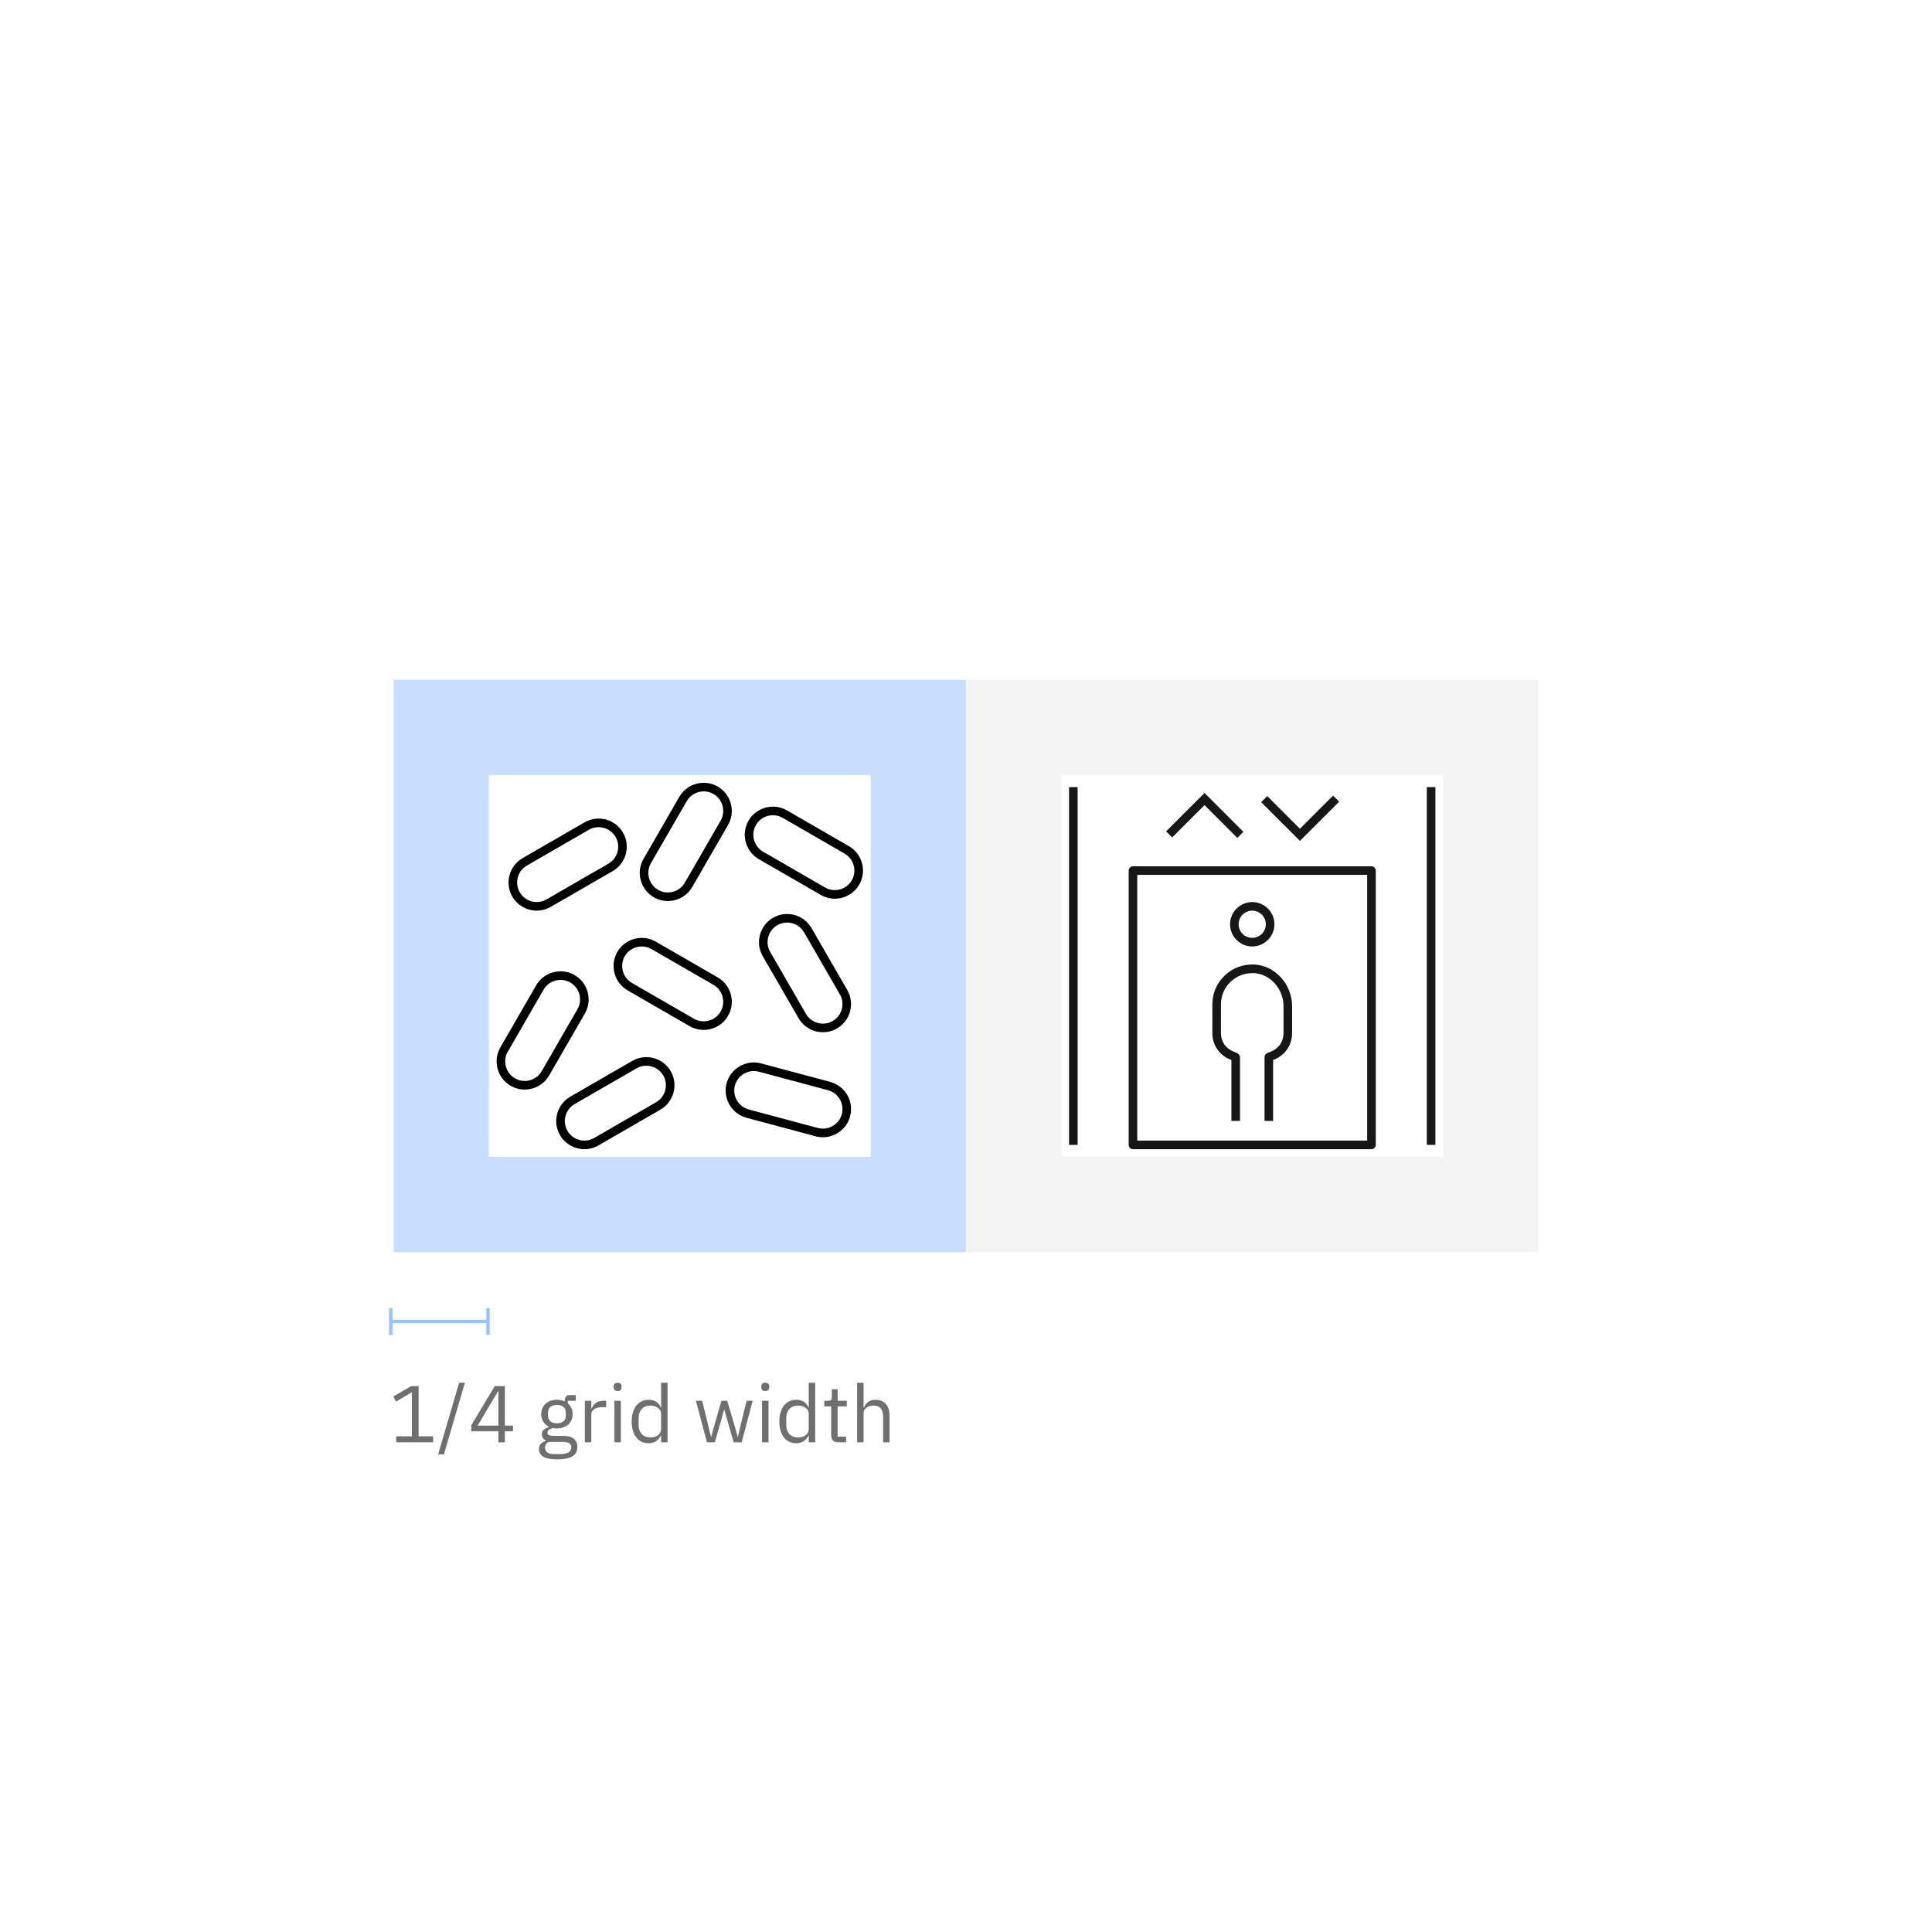
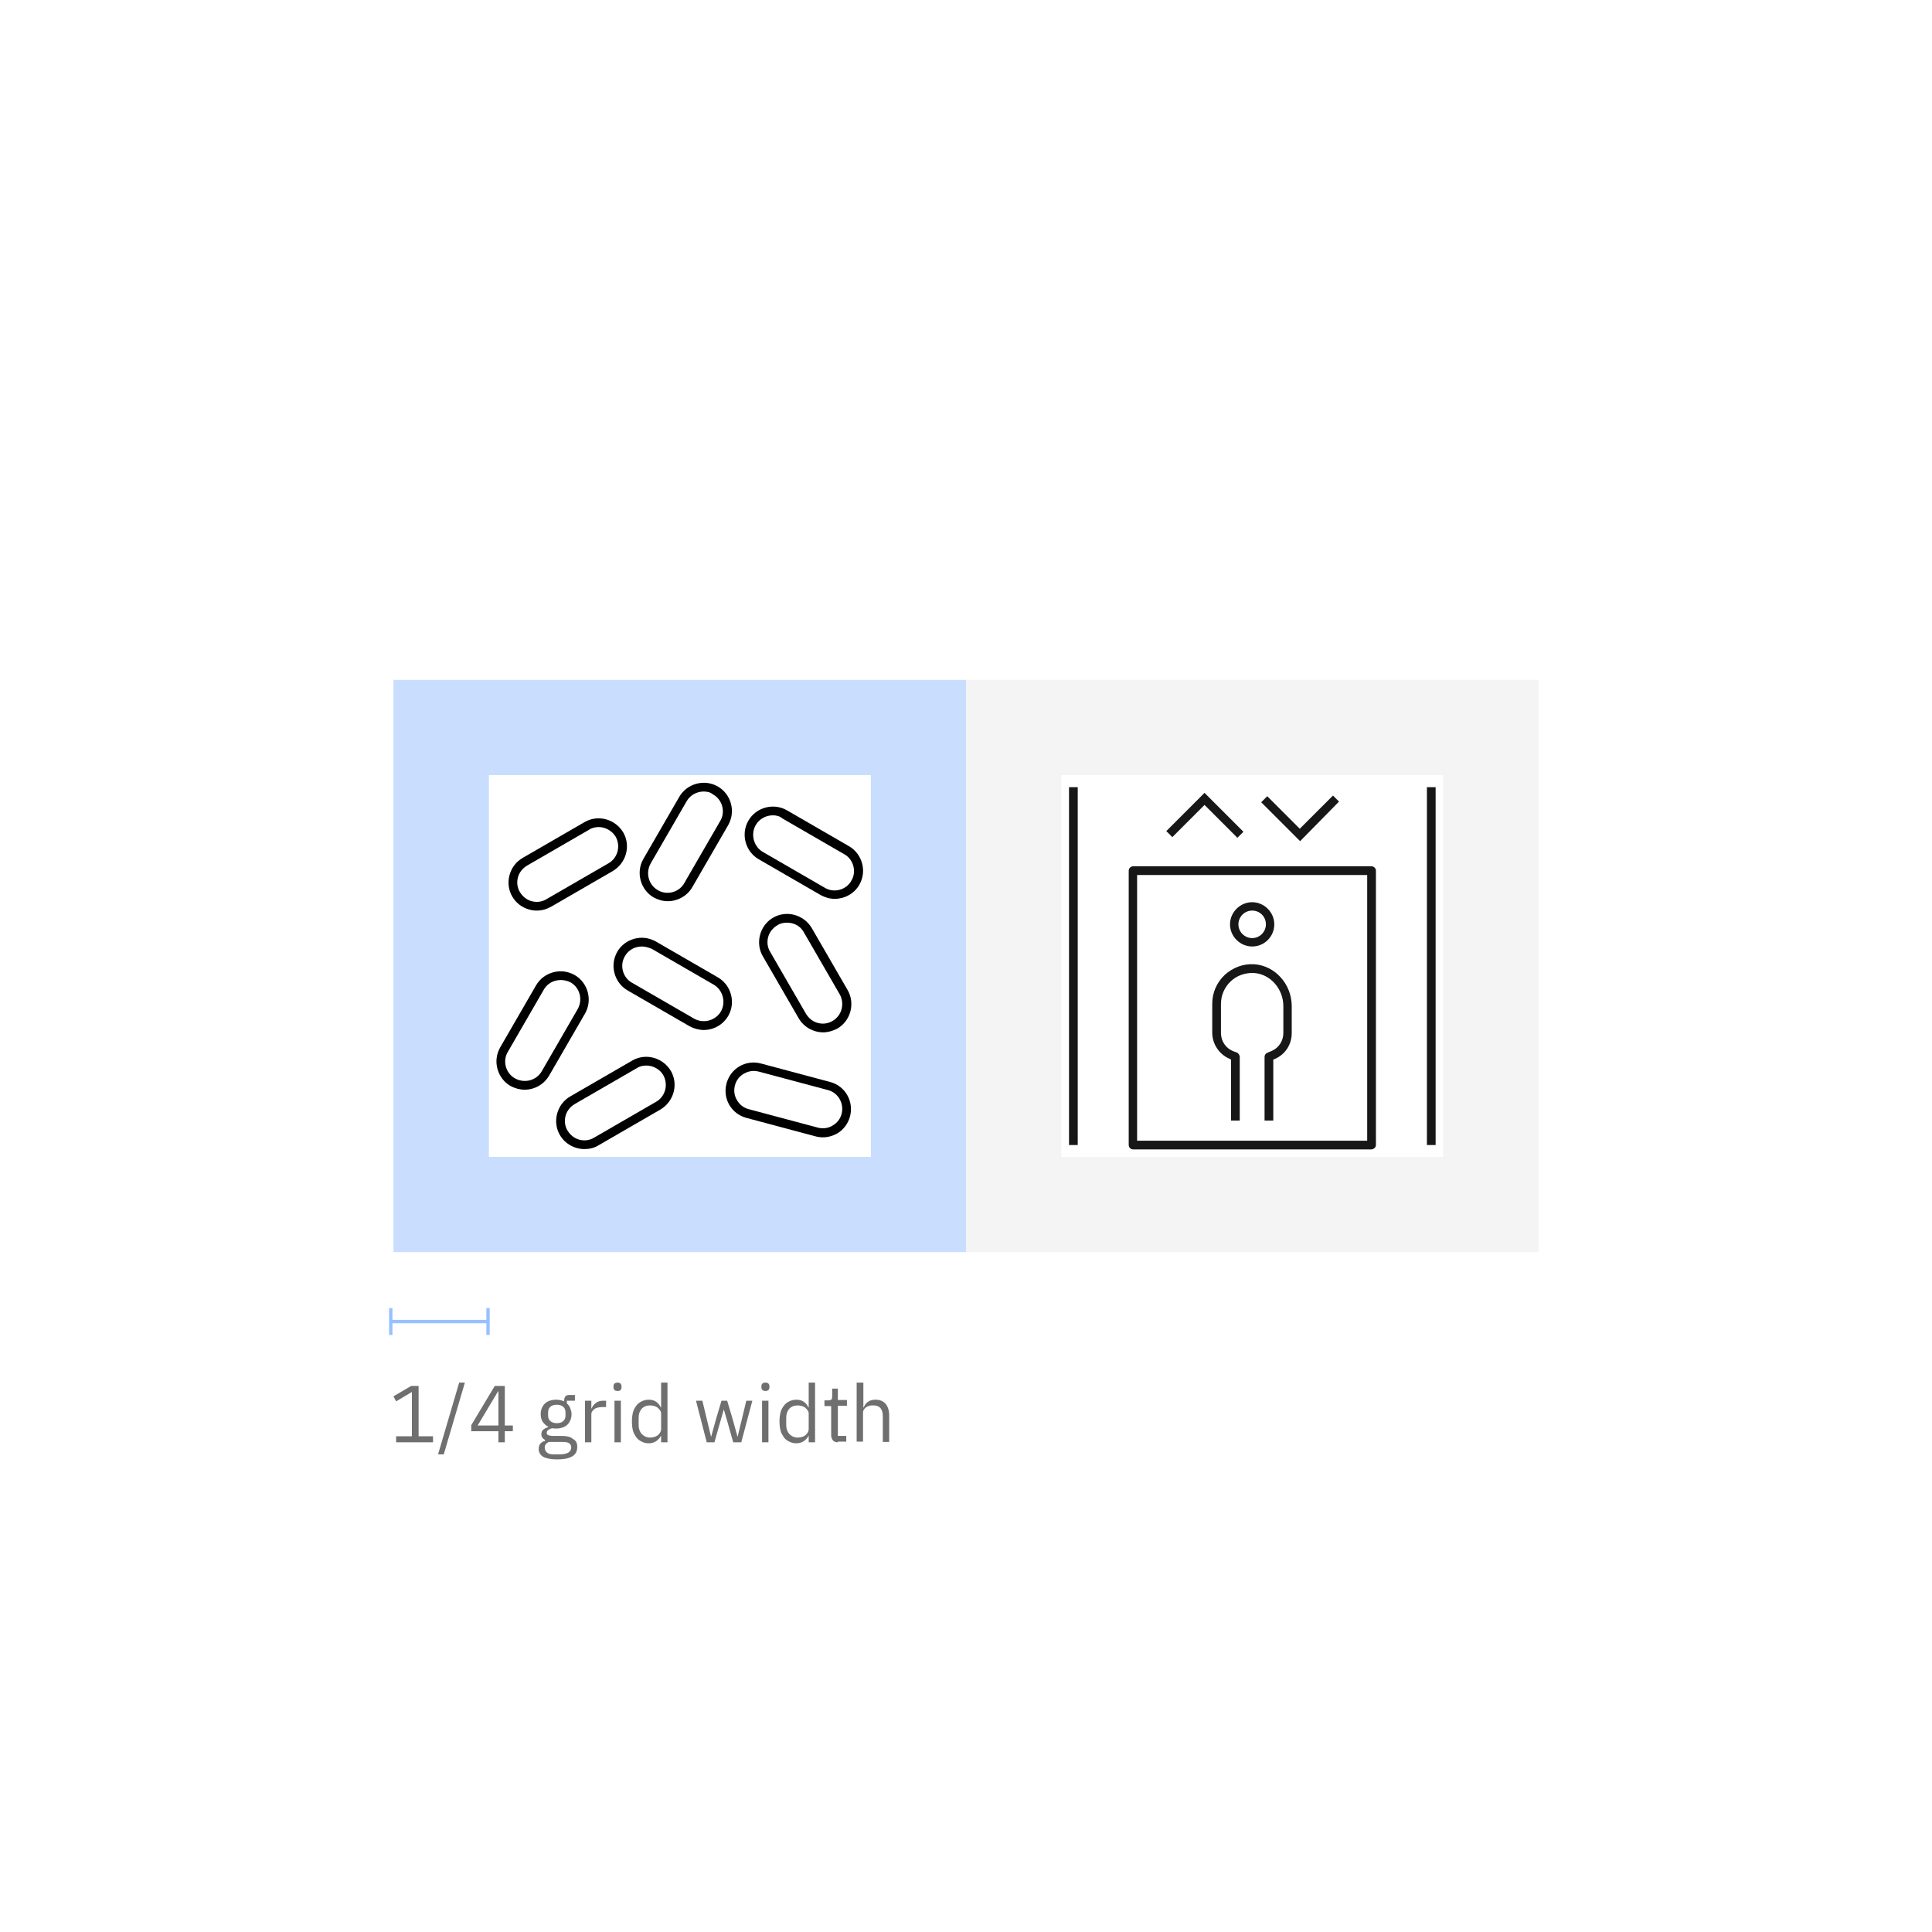
- <svg xmlns="http://www.w3.org/2000/svg" width="288px" height="288px" viewBox="0 0 288 288" version="1.1">
-   <g id="Artboard-Copy-69" stroke="none" stroke-width="1" fill="none" fill-rule="evenodd">
-     <rect id="Rectangle-3-Copy-55" fill="#FFFFFF" x="0" y="0" width="288" height="288" />
+ <svg xmlns="http://www.w3.org/2000/svg" version="1.1" id="Layer_1" x="0px" y="0px" viewBox="0 0 576 576" style="enable-background:new 0 0 576 576;" xml:space="preserve">
+   <style type="text/css">
+ 	.st0{fill-rule:evenodd;clip-rule:evenodd;fill:#FFFFFF;}
+ 	.st1{fill-rule:evenodd;clip-rule:evenodd;fill:#C9DEFF;}
+ 	.st2{fill-rule:evenodd;clip-rule:evenodd;fill:#F4F4F4;}
+ 	.st3{fill-rule:evenodd;clip-rule:evenodd;}
+ 	.st4{fill-rule:evenodd;clip-rule:evenodd;fill:#171717;}
+ 	.st5{fill:#97C1FF;}
+ 	.st6{fill-rule:evenodd;clip-rule:evenodd;fill:#6F6F6F;}
+ </style>
+   <g id="Artboard-Copy-69">
+     <rect id="Rectangle-3-Copy-55" class="st0" width="576" height="576" />
    <g id="Group-24-Copy-2" transform="translate(16, 80)">
-       <polygon id="Fill-1" fill="#FFFFFF" points="0 128 256 128 256 0 0 0" />
-       <path d="M56.889,92.444 L113.778,92.444 L113.778,35.556 L56.889,35.556 L56.889,92.444 Z M42.667,21.333 L42.667,28.444 L42.667,35.556 L42.667,92.444 L42.667,99.556 L42.667,106.667 L128,106.667 L128,99.556 L128,92.444 L128,35.556 L128,28.444 L128,21.333 L42.667,21.333 Z" id="Fill-2" fill="#C9DEFF" />
-       <path d="M142.222,92.444 L199.111,92.444 L199.111,35.556 L142.222,35.556 L142.222,92.444 Z M128,21.333 L128,28.444 L128,35.556 L128,92.444 L128,99.556 L128,106.667 L213.333,106.667 L213.333,99.556 L213.333,92.444 L213.333,35.556 L213.333,28.444 L213.333,21.333 L128,21.333 Z" id="Fill-3" fill="#F4F4F4" />
-       <polygon id="Fill-4" fill="#FFFFFF" points="56.889 92.446 113.778 92.446 113.778 35.557 56.889 35.557" />
+       <polygon id="Fill-1" class="st0" points="16,336 528,336 528,80 16,80   " />
+       <path id="Fill-2" class="st1" d="M129.8,264.9h113.8V151.1H129.8V264.9z M101.3,122.7v14.2v14.2v113.8v14.2v14.2H272v-14.2v-14.2    V151.1v-14.2v-14.2H101.3z" />
+       <path id="Fill-3" class="st2" d="M300.4,264.9h113.8V151.1H300.4V264.9z M272,122.7v14.2v14.2v113.8v14.2v14.2h170.7v-14.2v-14.2    V151.1v-14.2v-14.2H272z" />
+       <polygon id="Fill-4" class="st0" points="129.8,264.9 243.6,264.9 243.6,151.1 129.8,151.1   " />
      <g id="Group-23" transform="translate(57.91289, 36.57956)">
-         <path d="M30.987,1.391 C29.979,1.391 28.996,1.914 28.457,2.845 L23.124,12.084 C22.321,13.478 22.799,15.265 24.191,16.068 C24.863,16.456 25.649,16.557 26.402,16.354 C27.158,16.154 27.787,15.67 28.173,15 L33.506,5.762 C33.894,5.09 33.997,4.306 33.794,3.551 C33.592,2.797 33.112,2.168 32.44,1.78 C31.983,1.515 31.481,1.391 30.987,1.391 M25.634,17.736 C24.909,17.736 24.194,17.547 23.551,17.176 C21.547,16.02 20.859,13.448 22.017,11.444 L27.35,2.207 C28.505,0.203 31.076,-0.486 33.08,0.673 C34.047,1.229 34.74,2.136 35.03,3.22 C35.321,4.306 35.174,5.434 34.616,6.401 L29.282,15.64 C28.724,16.609 27.819,17.3 26.733,17.59 C26.37,17.688 26.001,17.736 25.634,17.736" id="Fill-5" fill="#000000" />
-         <path d="M38.457,43.077 C37.952,43.077 37.452,43.208 36.999,43.471 C36.322,43.861 35.84,44.488 35.639,45.237 C35.438,45.987 35.543,46.771 35.934,47.448 C36.325,48.124 36.951,48.607 37.7,48.808 L37.701,48.808 L48.004,51.567 C48.752,51.765 49.538,51.665 50.213,51.272 C50.891,50.883 51.374,50.255 51.575,49.507 C51.991,47.955 51.065,46.353 49.513,45.935 L39.209,43.176 C38.962,43.11 38.709,43.077 38.457,43.077 M48.759,52.949 C48.396,52.949 48.032,52.901 47.673,52.805 L37.369,50.044 C36.29,49.756 35.387,49.061 34.825,48.086 C34.263,47.114 34.114,45.985 34.402,44.906 C34.692,43.827 35.387,42.924 36.359,42.362 C37.333,41.8 38.462,41.649 39.541,41.939 L49.844,44.7 C52.078,45.299 53.41,47.605 52.811,49.838 C52.523,50.917 51.828,51.82 50.855,52.382 C50.204,52.757 49.486,52.949 48.759,52.949" id="Fill-7" fill="#000000" />
-         <path d="M9.655,29.491 C9.399,29.491 9.143,29.527 8.889,29.594 C8.133,29.795 7.504,30.279 7.118,30.949 L1.785,40.186 C1.395,40.858 1.294,41.642 1.497,42.398 C1.699,43.151 2.179,43.781 2.851,44.168 C4.243,44.972 6.03,44.494 6.834,43.103 L12.167,33.864 C12.97,32.471 12.492,30.684 11.1,29.88 C10.654,29.624 10.158,29.491 9.655,29.491 L9.655,29.491 Z M4.302,45.838 C3.591,45.838 2.869,45.656 2.211,45.276 C1.244,44.719 0.551,43.813 0.261,42.728 C-0.03,41.642 0.117,40.513 0.675,39.548 L6.009,30.309 C6.567,29.34 7.472,28.648 8.558,28.359 C9.642,28.069 10.773,28.215 11.74,28.773 C13.744,29.928 14.432,32.501 13.276,34.504 L7.943,43.742 C7.166,45.086 5.753,45.838 4.302,45.838 L4.302,45.838 Z" id="Fill-9" fill="#000000" />
-         <path d="M43.417,20.946 C42.923,20.946 42.421,21.071 41.964,21.336 C41.292,21.723 40.812,22.353 40.61,23.106 C40.407,23.862 40.508,24.646 40.898,25.318 L46.231,34.555 C46.617,35.226 47.246,35.709 48.002,35.91 C48.756,36.113 49.541,36.011 50.213,35.624 C51.605,34.82 52.084,33.034 51.28,31.64 L45.947,22.401 C45.408,21.469 44.425,20.946 43.417,20.946 M48.77,37.291 C48.404,37.291 48.034,37.243 47.671,37.146 C46.585,36.856 45.68,36.164 45.122,35.195 L39.788,25.956 C39.23,24.991 39.083,23.862 39.374,22.776 C39.664,21.691 40.357,20.785 41.324,20.228 C43.326,19.069 45.899,19.761 47.054,21.762 L52.388,31 C53.545,33.003 52.857,35.576 50.853,36.731 C50.21,37.103 49.495,37.291 48.77,37.291" id="Fill-11" fill="#000000" />
-         <path d="M15.321,6.724 C14.827,6.724 14.326,6.849 13.869,7.114 L4.63,12.447 C3.96,12.834 3.478,13.464 3.277,14.218 C3.074,14.973 3.176,15.757 3.563,16.429 C3.951,17.099 4.58,17.581 5.336,17.784 C6.089,17.986 6.875,17.885 7.545,17.498 L16.785,12.164 C18.175,11.359 18.655,9.574 17.851,8.178 C17.313,7.247 16.329,6.724 15.321,6.724 M6.102,19.165 C5.736,19.165 5.368,19.117 5.003,19.019 C3.919,18.73 3.014,18.036 2.456,17.067 C1.896,16.102 1.75,14.973 2.04,13.887 C2.331,12.802 3.025,11.896 3.99,11.339 L13.229,6.006 C15.231,4.847 17.803,5.538 18.959,7.54 C20.116,9.544 19.426,12.114 17.425,13.272 L8.185,18.605 C7.544,18.977 6.829,19.165 6.102,19.165" id="Fill-13" fill="#000000" />
-         <path d="M22.431,42.285 C21.937,42.285 21.435,42.409 20.977,42.674 L11.739,48.008 C11.069,48.395 10.587,49.025 10.386,49.778 C10.184,50.534 10.285,51.318 10.673,51.99 C11.06,52.66 11.69,53.142 12.443,53.345 C13.199,53.547 13.985,53.444 14.655,53.058 L23.892,47.725 C25.284,46.92 25.764,45.135 24.961,43.739 C24.42,42.808 23.439,42.285 22.431,42.285 M13.211,54.726 C12.845,54.726 12.477,54.678 12.113,54.58 C11.026,54.29 10.122,53.597 9.563,52.628 C9.005,51.661 8.858,50.534 9.149,49.448 C9.441,48.363 10.134,47.457 11.099,46.9 L20.337,41.567 C22.338,40.409 24.911,41.097 26.068,43.101 C27.226,45.105 26.536,47.675 24.532,48.833 L15.295,54.166 C14.653,54.537 13.938,54.726 13.211,54.726" id="Fill-15" fill="#000000" />
-         <path d="M41.305,4.946 C40.297,4.946 39.316,5.469 38.775,6.401 C37.972,7.796 38.452,9.581 39.844,10.386 L49.081,15.72 C49.751,16.106 50.539,16.209 51.293,16.006 C52.046,15.803 52.676,15.322 53.063,14.651 C53.451,13.979 53.554,13.195 53.35,12.44 C53.149,11.686 52.667,11.057 51.997,10.669 L42.759,5.336 C42.301,5.071 41.799,4.946 41.305,4.946 M50.525,17.387 C49.798,17.387 49.083,17.199 48.441,16.827 L39.204,11.494 C37.2,10.337 36.51,7.766 37.668,5.762 C38.823,3.759 41.394,3.071 43.399,4.228 L52.637,9.562 C53.602,10.118 54.297,11.025 54.587,12.109 C54.878,13.195 54.731,14.324 54.173,15.29 C53.614,16.258 52.71,16.952 51.623,17.242 C51.259,17.339 50.891,17.387 50.525,17.387" id="Fill-17" fill="#000000" />
-         <path d="M21.757,24.507 C21.501,24.507 21.245,24.543 20.991,24.61 C20.237,24.811 19.608,25.293 19.22,25.963 C18.833,26.635 18.732,27.421 18.934,28.175 C19.135,28.929 19.617,29.56 20.287,29.947 L29.524,35.281 C30.918,36.084 32.705,35.604 33.508,34.214 C34.312,32.82 33.832,31.033 32.44,30.23 L23.203,24.897 C22.756,24.639 22.262,24.507 21.757,24.507 M30.977,36.948 C30.264,36.948 29.544,36.767 28.884,36.388 L19.647,31.055 C18.682,30.497 17.988,29.59 17.697,28.505 C17.405,27.421 17.553,26.292 18.111,25.325 C18.669,24.356 19.574,23.663 20.66,23.373 C21.747,23.083 22.876,23.229 23.843,23.789 L33.08,29.122 C35.084,30.278 35.773,32.849 34.616,34.852 C33.839,36.196 32.428,36.948 30.977,36.948" id="Fill-19" fill="#000000" />
-         <path d="M115.868,41.431 L116.084,41.342 C117.672,40.697 118.698,39.171 118.698,37.459 L118.701,33.438 C118.705,30.162 116.182,27.363 113.078,27.2 C111.414,27.122 109.86,27.69 108.668,28.821 C107.471,29.955 106.813,31.486 106.813,33.134 L106.812,37.45 C106.81,39.17 107.839,40.697 109.434,41.342 L109.649,41.431 L109.649,50.515 L110.929,50.515 L110.929,41.004 C110.929,40.743 110.707,40.474 110.463,40.377 L109.912,40.154 C108.804,39.706 108.09,38.647 108.09,37.45 L108.093,33.134 C108.093,31.842 108.609,30.642 109.548,29.751 C110.486,28.862 111.729,28.446 113.011,28.478 C115.444,28.606 117.423,30.83 117.421,33.438 L117.42,37.459 C117.418,38.65 116.705,39.708 115.603,40.156 L114.988,40.407 C114.746,40.505 114.588,40.739 114.588,41.001 L114.588,50.515 L115.868,50.515 L115.868,41.431 Z M95.615,53.445 L129.891,53.445 L129.891,13.838 L95.615,13.838 L95.615,53.445 Z M131.171,54.087 L131.171,13.198 C131.171,12.844 130.884,12.558 130.532,12.558 L94.977,12.558 C94.623,12.558 94.337,12.844 94.337,13.198 L94.337,54.087 C94.337,54.441 94.623,54.727 94.977,54.727 L130.532,54.727 C130.884,54.727 131.171,54.441 131.171,54.087 L131.171,54.087 Z M114.781,21.198 C114.781,22.316 113.871,23.225 112.755,23.225 C111.636,23.225 110.726,22.316 110.726,21.198 C110.726,20.08 111.636,19.171 112.755,19.171 C113.871,19.171 114.781,20.08 114.781,21.198 L114.781,21.198 Z M116.06,21.198 C116.06,19.376 114.577,17.891 112.755,17.891 C110.931,17.891 109.448,19.376 109.448,21.198 C109.448,23.022 110.931,24.505 112.755,24.505 C114.577,24.505 116.06,23.022 116.06,21.198 L116.06,21.198 Z M111.437,7.42 L105.644,1.626 L99.919,7.351 L100.824,8.258 L105.644,3.436 L110.532,8.327 L111.437,7.42 Z M125.713,2.924 L124.808,2.018 L119.866,6.96 L114.993,2.087 L114.088,2.994 L119.866,8.77 L125.713,2.924 Z M138.78,54.087 L140.06,54.087 L140.06,0.754 L138.78,0.754 L138.78,54.087 Z M85.446,54.087 L86.726,54.087 L86.726,0.754 L85.446,0.754 L85.446,54.087 Z" id="Fill-21" fill="#171717" />
+         <path id="Fill-5" class="st3" d="M135.9,119.4c-2,0-4,1-5.1,2.9l-10.7,18.5c-1.6,2.8-0.7,6.4,2.1,8c1.3,0.8,2.9,1,4.4,0.6     c1.5-0.4,2.8-1.4,3.5-2.7l10.7-18.5c0.8-1.3,1-2.9,0.6-4.4c-0.4-1.5-1.4-2.8-2.7-3.5C137.9,119.6,136.9,119.4,135.9,119.4      M125.2,152.1c-1.5,0-2.9-0.4-4.2-1.1c-4-2.3-5.4-7.5-3.1-11.5l10.7-18.5c2.3-4,7.5-5.4,11.5-3.1c1.9,1.1,3.3,2.9,3.9,5.1     c0.6,2.2,0.3,4.4-0.8,6.4l-10.7,18.5c-1.1,1.9-2.9,3.3-5.1,3.9C126.7,152,125.9,152.1,125.2,152.1" />
+         <path id="Fill-7" class="st3" d="M150.8,202.7c-1,0-2,0.3-2.9,0.8c-1.4,0.8-2.3,2-2.7,3.5c-0.4,1.5-0.2,3.1,0.6,4.4     c0.8,1.4,2,2.3,3.5,2.7h0l20.6,5.5c1.5,0.4,3.1,0.2,4.4-0.6c1.4-0.8,2.3-2,2.7-3.5c0.8-3.1-1-6.3-4.1-7.1l-20.6-5.5     C151.8,202.8,151.3,202.7,150.8,202.7 M171.4,222.5c-0.7,0-1.5-0.1-2.2-0.3l-20.6-5.5c-2.2-0.6-4-2-5.1-3.9     c-1.1-1.9-1.4-4.2-0.8-6.4c0.6-2.2,2-4,3.9-5.1c1.9-1.1,4.2-1.4,6.4-0.8l20.6,5.5c4.5,1.2,7.1,5.8,5.9,10.3c-0.6,2.2-2,4-3.9,5.1     C174.3,222.1,172.9,222.5,171.4,222.5" />
+         <path id="Fill-9" class="st3" d="M93.2,175.6c-0.5,0-1,0.1-1.5,0.2c-1.5,0.4-2.8,1.4-3.5,2.7L77.5,197c-0.8,1.3-1,2.9-0.6,4.4     c0.4,1.5,1.4,2.8,2.7,3.5c2.8,1.6,6.4,0.7,8-2.1l10.7-18.5c1.6-2.8,0.7-6.4-2.1-8C95.2,175.8,94.2,175.6,93.2,175.6L93.2,175.6z      M82.5,208.3c-1.4,0-2.9-0.4-4.2-1.1c-1.9-1.1-3.3-2.9-3.9-5.1c-0.6-2.2-0.3-4.4,0.8-6.4l10.7-18.5c1.1-1.9,2.9-3.3,5.1-3.9     c2.2-0.6,4.4-0.3,6.4,0.8c4,2.3,5.4,7.5,3.1,11.5l-10.7,18.5C88.2,206.8,85.4,208.3,82.5,208.3L82.5,208.3z" />
+         <path id="Fill-11" class="st3" d="M160.7,158.5c-1,0-2,0.2-2.9,0.8c-1.3,0.8-2.3,2-2.7,3.5c-0.4,1.5-0.2,3.1,0.6,4.4l10.7,18.5     c0.8,1.3,2,2.3,3.5,2.7c1.5,0.4,3.1,0.2,4.4-0.6c2.8-1.6,3.7-5.2,2.1-8l-10.7-18.5C164.7,159.5,162.8,158.5,160.7,158.5      M171.5,191.2c-0.7,0-1.5-0.1-2.2-0.3c-2.2-0.6-4-2-5.1-3.9l-10.7-18.5c-1.1-1.9-1.4-4.2-0.8-6.4c0.6-2.2,2-4,3.9-5.1     c4-2.3,9.1-0.9,11.5,3.1l10.7,18.5c2.3,4,0.9,9.2-3.1,11.5C174.3,190.8,172.9,191.2,171.5,191.2" />
+         <path id="Fill-13" class="st3" d="M104.6,130c-1,0-2,0.2-2.9,0.8l-18.5,10.7c-1.3,0.8-2.3,2-2.7,3.5c-0.4,1.5-0.2,3.1,0.6,4.4     c0.8,1.3,2,2.3,3.5,2.7c1.5,0.4,3.1,0.2,4.4-0.6l18.5-10.7c2.8-1.6,3.7-5.2,2.1-8C108.5,131.1,106.6,130,104.6,130 M86.1,154.9     c-0.7,0-1.5-0.1-2.2-0.3c-2.2-0.6-4-2-5.1-3.9c-1.1-1.9-1.4-4.2-0.8-6.4c0.6-2.2,2-4,3.9-5.1l18.5-10.7c4-2.3,9.1-0.9,11.5,3.1     c2.3,4,0.9,9.1-3.1,11.5l-18.5,10.7C89,154.5,87.6,154.9,86.1,154.9" />
+         <path id="Fill-15" class="st3" d="M118.8,201.1c-1,0-2,0.2-2.9,0.8l-18.5,10.7c-1.3,0.8-2.3,2-2.7,3.5c-0.4,1.5-0.2,3.1,0.6,4.4     c0.8,1.3,2,2.3,3.5,2.7c1.5,0.4,3.1,0.2,4.4-0.6l18.5-10.7c2.8-1.6,3.7-5.2,2.1-8C122.8,202.2,120.8,201.1,118.8,201.1      M100.3,226c-0.7,0-1.5-0.1-2.2-0.3c-2.2-0.6-4-2-5.1-3.9c-1.1-1.9-1.4-4.2-0.8-6.4c0.6-2.2,2-4,3.9-5.1l18.5-10.7     c4-2.3,9.1-0.9,11.5,3.1c2.3,4,0.9,9.1-3.1,11.5l-18.5,10.7C103.2,225.7,101.8,226,100.3,226" />
+         <path id="Fill-17" class="st3" d="M156.5,126.5c-2,0-4,1-5.1,2.9c-1.6,2.8-0.6,6.4,2.1,8l18.5,10.7c1.3,0.8,2.9,1,4.4,0.6     s2.8-1.4,3.5-2.7c0.8-1.3,1-2.9,0.6-4.4c-0.4-1.5-1.4-2.8-2.7-3.5l-18.5-10.7C158.5,126.7,157.5,126.5,156.5,126.5 M175,151.4     c-1.5,0-2.9-0.4-4.2-1.1l-18.5-10.7c-4-2.3-5.4-7.5-3.1-11.5c2.3-4,7.5-5.4,11.5-3.1l18.5,10.7c1.9,1.1,3.3,2.9,3.9,5.1     c0.6,2.2,0.3,4.4-0.8,6.4c-1.1,1.9-2.9,3.3-5.1,3.9C176.4,151.3,175.7,151.4,175,151.4" />
+         <path id="Fill-19" class="st3" d="M117.4,165.6c-0.5,0-1,0.1-1.5,0.2c-1.5,0.4-2.8,1.4-3.5,2.7c-0.8,1.3-1,2.9-0.6,4.4     c0.4,1.5,1.4,2.8,2.7,3.5l18.5,10.7c2.8,1.6,6.4,0.6,8-2.1c1.6-2.8,0.6-6.4-2.1-8l-18.5-10.7     C119.4,165.9,118.4,165.6,117.4,165.6 M135.9,190.5c-1.4,0-2.9-0.4-4.2-1.1l-18.5-10.7c-1.9-1.1-3.3-2.9-3.9-5.1     c-0.6-2.2-0.3-4.4,0.8-6.4c1.1-1.9,2.9-3.3,5.1-3.9c2.2-0.6,4.4-0.3,6.4,0.8l18.5,10.7c4,2.3,5.4,7.5,3.1,11.5     C141.6,189,138.8,190.5,135.9,190.5" />
+         <path id="Fill-21" class="st4" d="M305.6,199.4l0.4-0.2c3.2-1.3,5.2-4.3,5.2-7.8l0-8c0-6.6-5-12.1-11.2-12.5     c-3.3-0.2-6.4,1-8.8,3.2c-2.4,2.3-3.7,5.3-3.7,8.6l0,8.6c0,3.4,2.1,6.5,5.2,7.8l0.4,0.2v18.2h2.6v-19c0-0.5-0.4-1.1-0.9-1.3     l-1.1-0.4c-2.2-0.9-3.6-3-3.6-5.4l0-8.6c0-2.6,1-5,2.9-6.8c1.9-1.8,4.4-2.6,6.9-2.5c4.9,0.3,8.8,4.7,8.8,9.9l0,8     c0,2.4-1.4,4.5-3.6,5.4l-1.2,0.5c-0.5,0.2-0.8,0.7-0.8,1.2v19h2.6V199.4z M265.1,223.5h68.6v-79.2h-68.6V223.5z M336.3,224.8V143     c0-0.7-0.6-1.3-1.3-1.3h-71.1c-0.7,0-1.3,0.6-1.3,1.3v81.8c0,0.7,0.6,1.3,1.3,1.3H335C335.7,226,336.3,225.5,336.3,224.8     L336.3,224.8z M303.5,159c0,2.2-1.8,4.1-4.1,4.1c-2.2,0-4.1-1.8-4.1-4.1c0-2.2,1.8-4.1,4.1-4.1     C301.7,154.9,303.5,156.7,303.5,159L303.5,159z M306,159c0-3.6-3-6.6-6.6-6.6c-3.6,0-6.6,3-6.6,6.6c0,3.6,3,6.6,6.6,6.6     C303.1,165.6,306,162.6,306,159L306,159z M296.8,131.4l-11.6-11.6l-11.4,11.4l1.8,1.8l9.6-9.6l9.8,9.8L296.8,131.4z M325.3,122.4     l-1.8-1.8l-9.9,9.9l-9.7-9.7l-1.8,1.8l11.6,11.6L325.3,122.4z M351.5,224.8h2.6V118.1h-2.6V224.8z M244.8,224.8h2.6V118.1h-2.6     V224.8z" />
      </g>
    </g>
-     <path d="M58.508,199 L58,199 L58,195 L58.508,195 L58.508,196.749 L72.491,196.749 L72.492,195 L73,195 L73,199 L72.492,199 L72.491,197.249 L58.508,197.249 L58.508,199 Z" id="Combined-Shape-Copy-12" fill="#97C1FF" fill-rule="nonzero" />
-     <path d="M59.056,215 L59.056,214.112 L61.396,214.112 L61.396,207.536 L59.032,208.94 L58.636,208.172 L61.3,206.624 L62.404,206.624 L62.404,214.112 L64.564,214.112 L64.564,215 L59.056,215 Z M65.308,216.812 L68.44,206.12 L69.304,206.12 L66.172,216.812 L65.308,216.812 Z M74.296,215 L74.296,213.356 L70.252,213.356 L70.252,212.468 L73.756,206.624 L75.256,206.624 L75.256,212.516 L76.468,212.516 L76.468,213.356 L75.256,213.356 L75.256,215 L74.296,215 Z M71.2,212.516 L74.296,212.516 L74.296,207.404 L74.236,207.404 L71.2,212.516 Z M86.068,215.684 C86.068,216.324 85.818,216.794 85.318,217.094 C84.818,217.394 84.068,217.544 83.068,217.544 C82.1,217.544 81.404,217.412 80.98,217.148 C80.556,216.884 80.344,216.508 80.344,216.02 C80.344,215.684 80.432,215.422 80.608,215.234 C80.784,215.046 81.024,214.908 81.328,214.82 L81.328,214.688 C80.96,214.512 80.776,214.224 80.776,213.824 C80.776,213.512 80.876,213.274 81.076,213.11 C81.276,212.946 81.532,212.824 81.844,212.744 L81.844,212.696 C81.476,212.52 81.19,212.268 80.986,211.94 C80.782,211.612 80.68,211.232 80.68,210.8 C80.68,210.488 80.736,210.2 80.848,209.936 C80.96,209.672 81.118,209.446 81.322,209.258 C81.526,209.07 81.77,208.924 82.054,208.82 C82.338,208.716 82.656,208.664 83.008,208.664 C83.448,208.664 83.84,208.744 84.184,208.904 L84.184,208.796 C84.184,208.556 84.24,208.356 84.352,208.196 C84.464,208.036 84.648,207.96 84.904,207.968 L85.828,207.968 L85.828,208.808 L84.652,208.808 L84.652,209.204 C84.876,209.396 85.05,209.626 85.174,209.894 C85.298,210.162 85.36,210.464 85.36,210.8 C85.36,211.112 85.304,211.4 85.192,211.664 C85.08,211.928 84.922,212.154 84.718,212.342 C84.514,212.53 84.268,212.676 83.98,212.78 C83.692,212.884 83.372,212.936 83.02,212.936 C82.82,212.936 82.62,212.916 82.42,212.876 C82.212,212.932 82.024,213.014 81.856,213.122 C81.688,213.23 81.604,213.38 81.604,213.572 C81.604,213.756 81.692,213.88 81.868,213.944 C82.044,214.008 82.272,214.04 82.552,214.04 L83.872,214.04 C84.64,214.04 85.198,214.186 85.546,214.478 C85.894,214.77 86.068,215.172 86.068,215.684 Z M85.168,215.756 C85.168,215.508 85.074,215.31 84.886,215.162 C84.698,215.014 84.364,214.94 83.884,214.94 L81.82,214.94 C81.436,215.116 81.244,215.396 81.244,215.78 C81.244,216.052 81.346,216.284 81.55,216.476 C81.754,216.668 82.1,216.764 82.588,216.764 L83.476,216.764 C84.012,216.764 84.428,216.68 84.724,216.512 C85.02,216.344 85.168,216.092 85.168,215.756 Z M83.02,212.168 C83.428,212.168 83.752,212.07 83.992,211.874 C84.232,211.678 84.352,211.376 84.352,210.968 L84.352,210.632 C84.352,210.224 84.232,209.922 83.992,209.726 C83.752,209.53 83.428,209.432 83.02,209.432 C82.612,209.432 82.288,209.53 82.048,209.726 C81.808,209.922 81.688,210.224 81.688,210.632 L81.688,210.968 C81.688,211.376 81.808,211.678 82.048,211.874 C82.288,212.07 82.612,212.168 83.02,212.168 Z M87.184,215 L87.184,208.808 L88.144,208.808 L88.144,209.948 L88.204,209.948 C88.316,209.652 88.516,209.388 88.804,209.156 C89.092,208.924 89.488,208.808 89.992,208.808 L90.364,208.808 L90.364,209.768 L89.8,209.768 C89.28,209.768 88.874,209.866 88.582,210.062 C88.29,210.258 88.144,210.504 88.144,210.8 L88.144,215 L87.184,215 Z M92.068,207.356 C91.86,207.356 91.71,207.306 91.618,207.206 C91.526,207.106 91.48,206.976 91.48,206.816 L91.48,206.66 C91.48,206.5 91.526,206.37 91.618,206.27 C91.71,206.17 91.86,206.12 92.068,206.12 C92.276,206.12 92.426,206.17 92.518,206.27 C92.61,206.37 92.656,206.5 92.656,206.66 L92.656,206.816 C92.656,206.976 92.61,207.106 92.518,207.206 C92.426,207.306 92.276,207.356 92.068,207.356 Z M91.588,208.808 L92.548,208.808 L92.548,215 L91.588,215 L91.588,208.808 Z M98.548,213.992 L98.5,213.992 C98.124,214.76 97.52,215.144 96.688,215.144 C96.304,215.144 95.956,215.068 95.644,214.916 C95.332,214.764 95.066,214.548 94.846,214.268 C94.626,213.988 94.458,213.648 94.342,213.248 C94.226,212.848 94.168,212.4 94.168,211.904 C94.168,211.408 94.226,210.96 94.342,210.56 C94.458,210.16 94.626,209.82 94.846,209.54 C95.066,209.26 95.332,209.044 95.644,208.892 C95.956,208.74 96.304,208.664 96.688,208.664 C97.12,208.664 97.49,208.758 97.798,208.946 C98.106,209.134 98.34,209.424 98.5,209.816 L98.548,209.816 L98.548,206.12 L99.508,206.12 L99.508,215 L98.548,215 L98.548,213.992 Z M96.952,214.28 C97.168,214.28 97.374,214.252 97.57,214.196 C97.766,214.14 97.936,214.058 98.08,213.95 C98.224,213.842 98.338,213.71 98.422,213.554 C98.506,213.398 98.548,213.22 98.548,213.02 L98.548,210.716 C98.548,210.548 98.506,210.39 98.422,210.242 C98.338,210.094 98.224,209.968 98.08,209.864 C97.936,209.76 97.766,209.678 97.57,209.618 C97.374,209.558 97.168,209.528 96.952,209.528 C96.408,209.528 95.98,209.698 95.668,210.038 C95.356,210.378 95.2,210.824 95.2,211.376 L95.2,212.432 C95.2,212.984 95.356,213.43 95.668,213.77 C95.98,214.11 96.408,214.28 96.952,214.28 Z M103.732,208.808 L104.668,208.808 L105.328,211.484 L105.988,214.196 L106.012,214.196 L106.768,211.484 L107.548,208.808 L108.4,208.808 L109.204,211.484 L109.972,214.196 L109.996,214.196 L110.632,211.484 L111.304,208.808 L112.204,208.808 L110.56,215 L109.372,215 L108.508,212.024 L107.968,210.14 L107.944,210.14 L107.416,212.024 L106.552,215 L105.388,215 L103.732,208.808 Z M114.076,207.356 C113.868,207.356 113.718,207.306 113.626,207.206 C113.534,207.106 113.488,206.976 113.488,206.816 L113.488,206.66 C113.488,206.5 113.534,206.37 113.626,206.27 C113.718,206.17 113.868,206.12 114.076,206.12 C114.284,206.12 114.434,206.17 114.526,206.27 C114.618,206.37 114.664,206.5 114.664,206.66 L114.664,206.816 C114.664,206.976 114.618,207.106 114.526,207.206 C114.434,207.306 114.284,207.356 114.076,207.356 Z M113.596,208.808 L114.556,208.808 L114.556,215 L113.596,215 L113.596,208.808 Z M120.556,213.992 L120.508,213.992 C120.132,214.76 119.528,215.144 118.696,215.144 C118.312,215.144 117.964,215.068 117.652,214.916 C117.34,214.764 117.074,214.548 116.854,214.268 C116.634,213.988 116.466,213.648 116.35,213.248 C116.234,212.848 116.176,212.4 116.176,211.904 C116.176,211.408 116.234,210.96 116.35,210.56 C116.466,210.16 116.634,209.82 116.854,209.54 C117.074,209.26 117.34,209.044 117.652,208.892 C117.964,208.74 118.312,208.664 118.696,208.664 C119.128,208.664 119.498,208.758 119.806,208.946 C120.114,209.134 120.348,209.424 120.508,209.816 L120.556,209.816 L120.556,206.12 L121.516,206.12 L121.516,215 L120.556,215 L120.556,213.992 Z M118.96,214.28 C119.176,214.28 119.382,214.252 119.578,214.196 C119.774,214.14 119.944,214.058 120.088,213.95 C120.232,213.842 120.346,213.71 120.43,213.554 C120.514,213.398 120.556,213.22 120.556,213.02 L120.556,210.716 C120.556,210.548 120.514,210.39 120.43,210.242 C120.346,210.094 120.232,209.968 120.088,209.864 C119.944,209.76 119.774,209.678 119.578,209.618 C119.382,209.558 119.176,209.528 118.96,209.528 C118.416,209.528 117.988,209.698 117.676,210.038 C117.364,210.378 117.208,210.824 117.208,211.376 L117.208,212.432 C117.208,212.984 117.364,213.43 117.676,213.77 C117.988,214.11 118.416,214.28 118.96,214.28 Z M124.924,215 C124.588,215 124.334,214.906 124.162,214.718 C123.99,214.53 123.904,214.284 123.904,213.98 L123.904,209.648 L122.884,209.648 L122.884,208.808 L123.46,208.808 C123.668,208.808 123.81,208.766 123.886,208.682 C123.962,208.598 124,208.452 124,208.244 L124,207.092 L124.864,207.092 L124.864,208.808 L126.22,208.808 L126.22,209.648 L124.864,209.648 L124.864,214.16 L126.124,214.16 L126.124,215 L124.924,215 Z M127.768,206.12 L128.728,206.12 L128.728,209.816 L128.776,209.816 C128.928,209.464 129.142,209.184 129.418,208.976 C129.694,208.768 130.064,208.664 130.528,208.664 C131.168,208.664 131.674,208.87 132.046,209.282 C132.418,209.694 132.604,210.276 132.604,211.028 L132.604,215 L131.644,215 L131.644,211.196 C131.644,210.084 131.176,209.528 130.24,209.528 C130.048,209.528 129.862,209.552 129.682,209.6 C129.502,209.648 129.34,209.72 129.196,209.816 C129.052,209.912 128.938,210.034 128.854,210.182 C128.77,210.33 128.728,210.504 128.728,210.704 L128.728,215 L127.768,215 L127.768,206.12 Z" id="1/4-grid-width-copy-3" fill="#6F6F6F" />
+     <path id="Combined-Shape-Copy-12" class="st5" d="M117,398h-1v-8h1l0,3.5h28l0-3.5h1v8h-1l0-3.5h-28L117,398z" />
+     <path id="_x31__x2F_4-grid-width-copy-3" class="st6" d="M118.1,430v-1.8h4.7v-13.2l-4.7,2.8l-0.8-1.5l5.3-3.1h2.2v15h4.3v1.8   H118.1z M130.6,433.6l6.3-21.4h1.7l-6.3,21.4H130.6z M148.6,430v-3.3h-8.1v-1.8l7-11.7h3V425h2.4v1.7h-2.4v3.3H148.6z M142.4,425   h6.2v-10.2h-0.1L142.4,425z M172.1,431.4c0,1.3-0.5,2.2-1.5,2.8s-2.5,0.9-4.5,0.9c-1.9,0-3.3-0.3-4.2-0.8c-0.8-0.5-1.3-1.3-1.3-2.3   c0-0.7,0.2-1.2,0.5-1.6c0.4-0.4,0.8-0.7,1.4-0.8v-0.3c-0.7-0.4-1.1-0.9-1.1-1.7c0-0.6,0.2-1.1,0.6-1.4c0.4-0.3,0.9-0.6,1.5-0.7   v-0.1c-0.7-0.4-1.3-0.9-1.7-1.5s-0.6-1.4-0.6-2.3c0-0.6,0.1-1.2,0.3-1.7c0.2-0.5,0.5-1,0.9-1.4s0.9-0.7,1.5-0.9   c0.6-0.2,1.2-0.3,1.9-0.3c0.9,0,1.7,0.2,2.4,0.5v-0.2c0-0.5,0.1-0.9,0.3-1.2s0.6-0.5,1.1-0.5h1.8v1.7h-2.4v0.8   c0.4,0.4,0.8,0.8,1,1.4s0.4,1.1,0.4,1.8c0,0.6-0.1,1.2-0.3,1.7c-0.2,0.5-0.5,1-0.9,1.4s-0.9,0.7-1.5,0.9c-0.6,0.2-1.2,0.3-1.9,0.3   c-0.4,0-0.8,0-1.2-0.1c-0.4,0.1-0.8,0.3-1.1,0.5c-0.3,0.2-0.5,0.5-0.5,0.9c0,0.4,0.2,0.6,0.5,0.7c0.4,0.1,0.8,0.2,1.4,0.2h2.6   c1.5,0,2.7,0.3,3.3,0.9C171.8,429.5,172.1,430.3,172.1,431.4z M170.3,431.5c0-0.5-0.2-0.9-0.6-1.2c-0.4-0.3-1-0.4-2-0.4h-4.1   c-0.8,0.4-1.2,0.9-1.2,1.7c0,0.5,0.2,1,0.6,1.4c0.4,0.4,1.1,0.6,2.1,0.6h1.8c1.1,0,1.9-0.2,2.5-0.5   C170,432.7,170.3,432.2,170.3,431.5z M166,424.3c0.8,0,1.5-0.2,1.9-0.6c0.5-0.4,0.7-1,0.7-1.8v-0.7c0-0.8-0.2-1.4-0.7-1.8   c-0.5-0.4-1.1-0.6-1.9-0.6c-0.8,0-1.5,0.2-1.9,0.6c-0.5,0.4-0.7,1-0.7,1.8v0.7c0,0.8,0.2,1.4,0.7,1.8   C164.6,424.1,165.2,424.3,166,424.3z M174.4,430v-12.4h1.9v2.3h0.1c0.2-0.6,0.6-1.1,1.2-1.6c0.6-0.5,1.4-0.7,2.4-0.7h0.7v1.9h-1.1   c-1,0-1.9,0.2-2.4,0.6s-0.9,0.9-0.9,1.5v8.4H174.4z M184.1,414.7c-0.4,0-0.7-0.1-0.9-0.3c-0.2-0.2-0.3-0.5-0.3-0.8v-0.3   c0-0.3,0.1-0.6,0.3-0.8c0.2-0.2,0.5-0.3,0.9-0.3s0.7,0.1,0.9,0.3c0.2,0.2,0.3,0.5,0.3,0.8v0.3c0,0.3-0.1,0.6-0.3,0.8   C184.9,414.6,184.6,414.7,184.1,414.7z M183.2,417.6h1.9V430h-1.9V417.6z M197.1,428L197.1,428c-0.8,1.5-2.1,2.3-3.7,2.3   c-0.8,0-1.5-0.2-2.1-0.5c-0.6-0.3-1.2-0.7-1.6-1.3s-0.8-1.2-1-2c-0.2-0.8-0.3-1.7-0.3-2.7s0.1-1.9,0.3-2.7c0.2-0.8,0.6-1.5,1-2   c0.4-0.6,1-1,1.6-1.3c0.6-0.3,1.3-0.5,2.1-0.5c0.9,0,1.6,0.2,2.2,0.6c0.6,0.4,1.1,1,1.4,1.7h0.1v-7.4h1.9V430h-1.9V428z    M193.9,428.6c0.4,0,0.8-0.1,1.2-0.2s0.7-0.3,1-0.5c0.3-0.2,0.5-0.5,0.7-0.8s0.3-0.7,0.3-1.1v-4.6c0-0.3-0.1-0.7-0.3-0.9   c-0.2-0.3-0.4-0.5-0.7-0.8c-0.3-0.2-0.6-0.4-1-0.5s-0.8-0.2-1.2-0.2c-1.1,0-1.9,0.3-2.6,1c-0.6,0.7-0.9,1.6-0.9,2.7v2.1   c0,1.1,0.3,2,0.9,2.7C192,428.2,192.8,428.6,193.9,428.6z M207.5,417.6h1.9l1.3,5.4l1.3,5.4h0l1.5-5.4l1.6-5.4h1.7l1.6,5.4l1.5,5.4   h0l1.3-5.4l1.3-5.4h1.8l-3.3,12.4h-2.4l-1.7-6l-1.1-3.8h0l-1.1,3.8l-1.7,6h-2.3L207.5,417.6z M228.2,414.7c-0.4,0-0.7-0.1-0.9-0.3   c-0.2-0.2-0.3-0.5-0.3-0.8v-0.3c0-0.3,0.1-0.6,0.3-0.8c0.2-0.2,0.5-0.3,0.9-0.3c0.4,0,0.7,0.1,0.9,0.3c0.2,0.2,0.3,0.5,0.3,0.8v0.3   c0,0.3-0.1,0.6-0.3,0.8C228.9,414.6,228.6,414.7,228.2,414.7z M227.2,417.6h1.9V430h-1.9V417.6z M241.1,428L241.1,428   c-0.8,1.5-2.1,2.3-3.7,2.3c-0.8,0-1.5-0.2-2.1-0.5s-1.2-0.7-1.6-1.3c-0.4-0.6-0.8-1.2-1-2c-0.2-0.8-0.3-1.7-0.3-2.7   s0.1-1.9,0.3-2.7c0.2-0.8,0.6-1.5,1-2c0.4-0.6,1-1,1.6-1.3c0.6-0.3,1.3-0.5,2.1-0.5c0.9,0,1.6,0.2,2.2,0.6s1.1,1,1.4,1.7h0.1v-7.4   h1.9V430h-1.9V428z M237.9,428.6c0.4,0,0.8-0.1,1.2-0.2c0.4-0.1,0.7-0.3,1-0.5c0.3-0.2,0.5-0.5,0.7-0.8s0.3-0.7,0.3-1.1v-4.6   c0-0.3-0.1-0.7-0.3-0.9c-0.2-0.3-0.4-0.5-0.7-0.8c-0.3-0.2-0.6-0.4-1-0.5c-0.4-0.1-0.8-0.2-1.2-0.2c-1.1,0-1.9,0.3-2.6,1   c-0.6,0.7-0.9,1.6-0.9,2.7v2.1c0,1.1,0.3,2,0.9,2.7C236,428.2,236.8,428.6,237.9,428.6z M249.8,430c-0.7,0-1.2-0.2-1.5-0.6   c-0.3-0.4-0.5-0.9-0.5-1.5v-8.7h-2v-1.7h1.2c0.4,0,0.7-0.1,0.9-0.3c0.2-0.2,0.2-0.5,0.2-0.9v-2.3h1.7v3.4h2.7v1.7h-2.7v9h2.5v1.7   H249.8z M255.5,412.2h1.9v7.4h0.1c0.3-0.7,0.7-1.3,1.3-1.7c0.6-0.4,1.3-0.6,2.2-0.6c1.3,0,2.3,0.4,3,1.2c0.7,0.8,1.1,2,1.1,3.5v7.9   h-1.9v-7.6c0-2.2-0.9-3.3-2.8-3.3c-0.4,0-0.8,0-1.1,0.1c-0.4,0.1-0.7,0.2-1,0.4c-0.3,0.2-0.5,0.4-0.7,0.7c-0.2,0.3-0.3,0.6-0.3,1   v8.6h-1.9V412.2z" />
  </g>
</svg>
